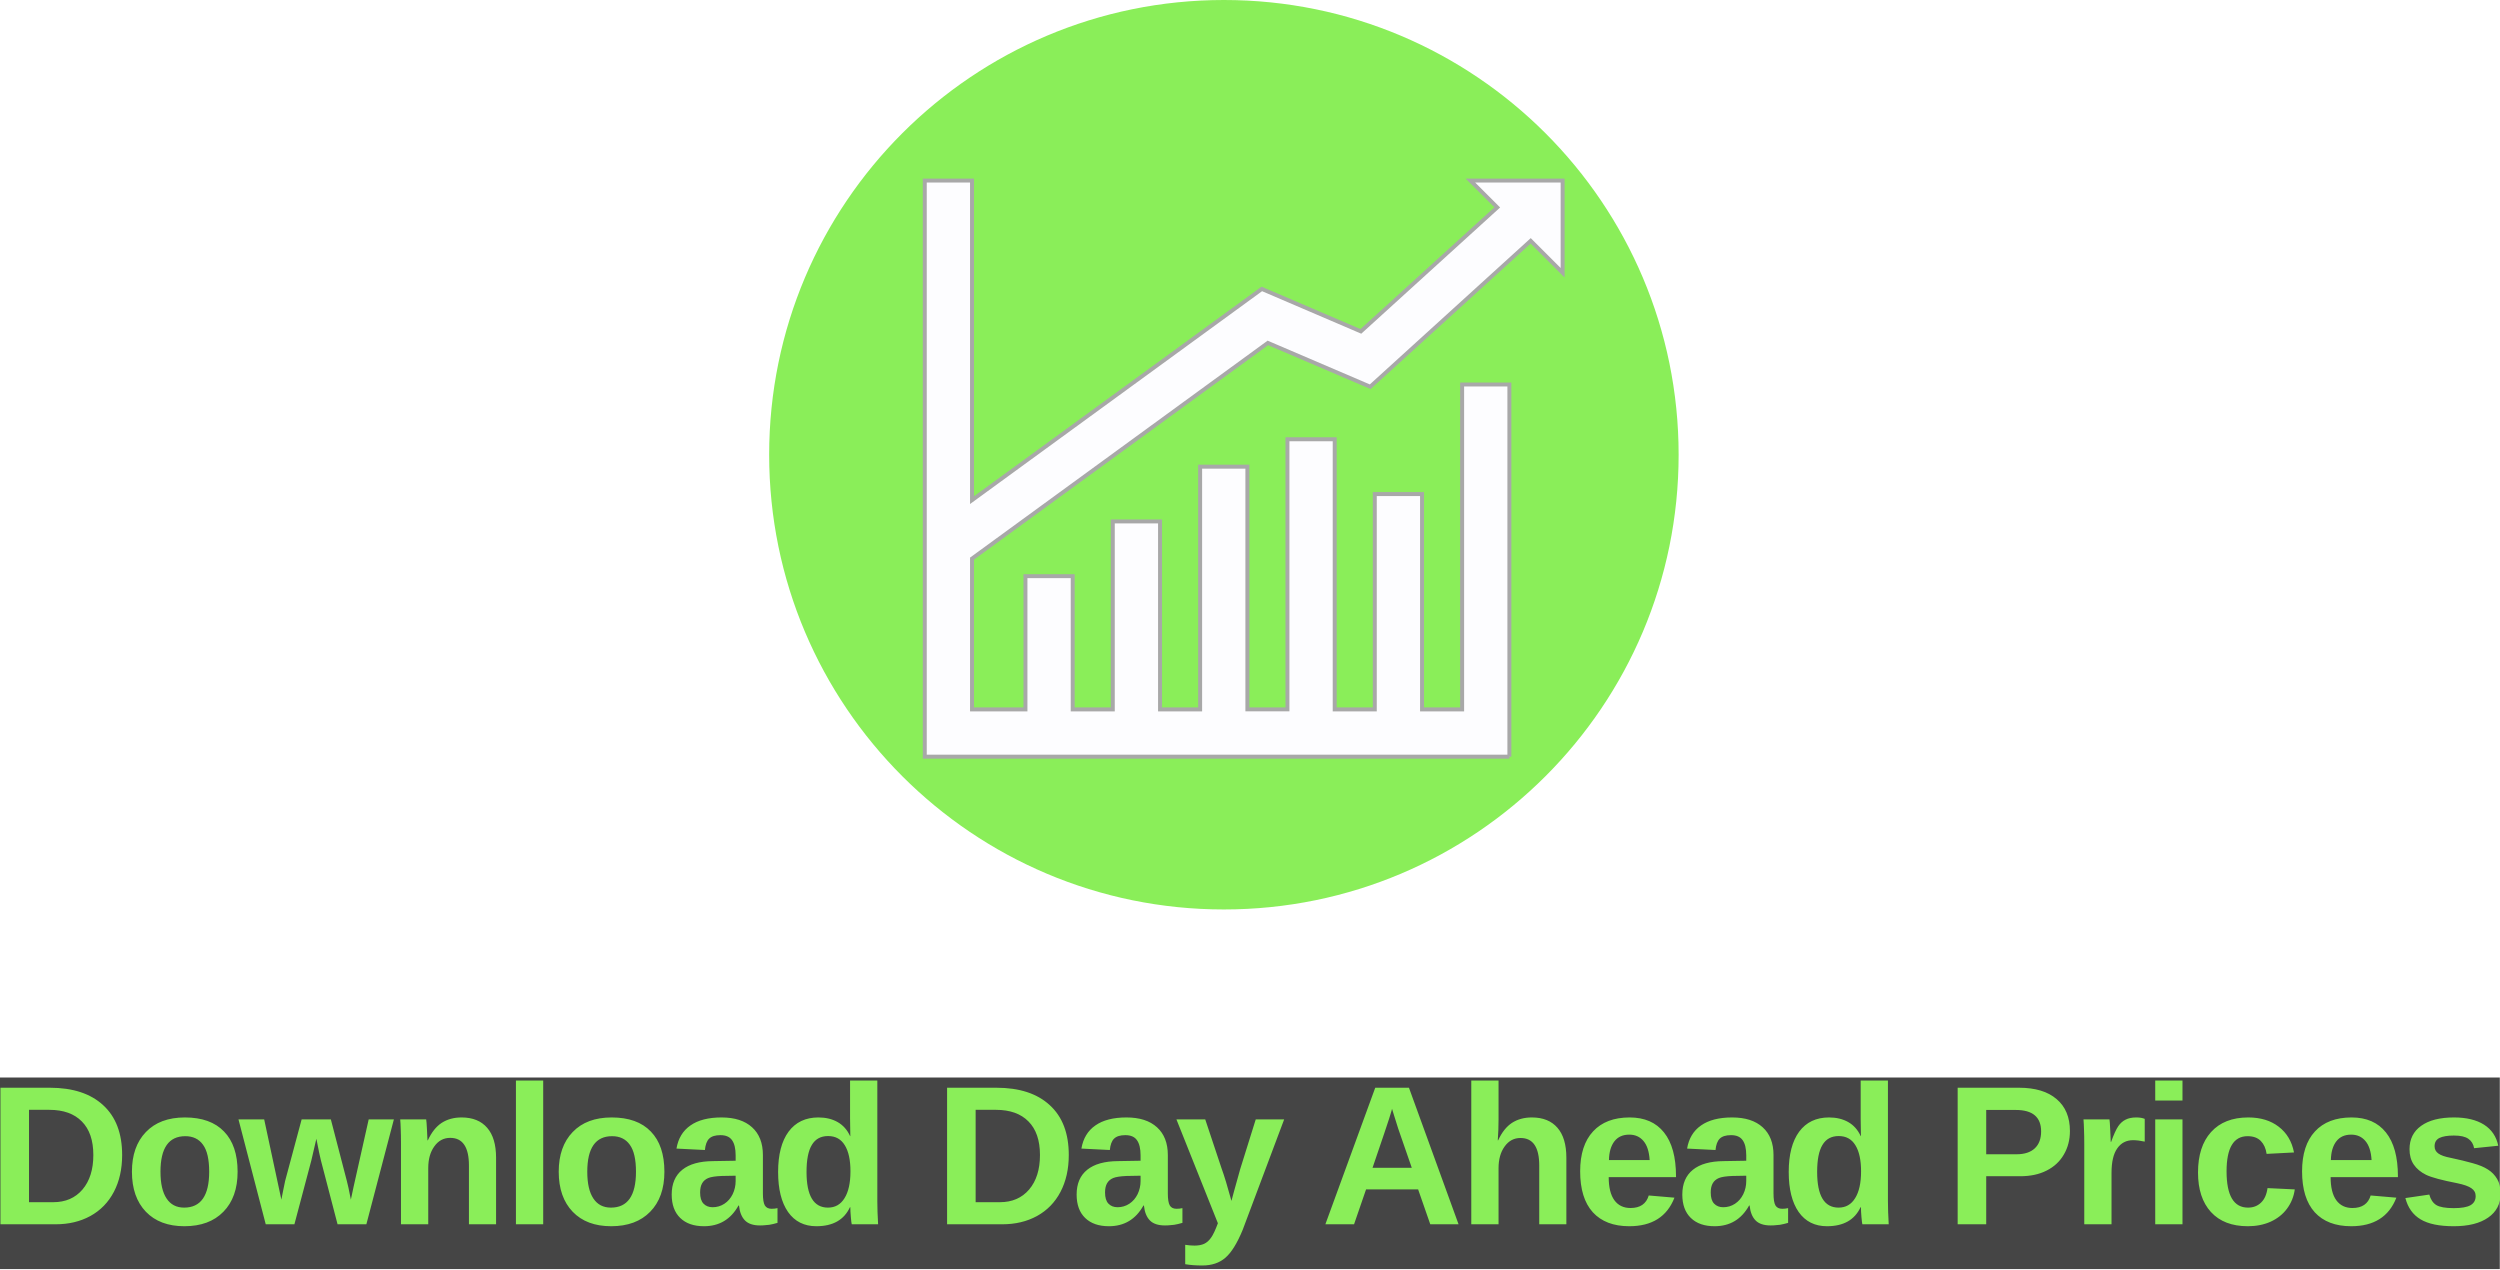
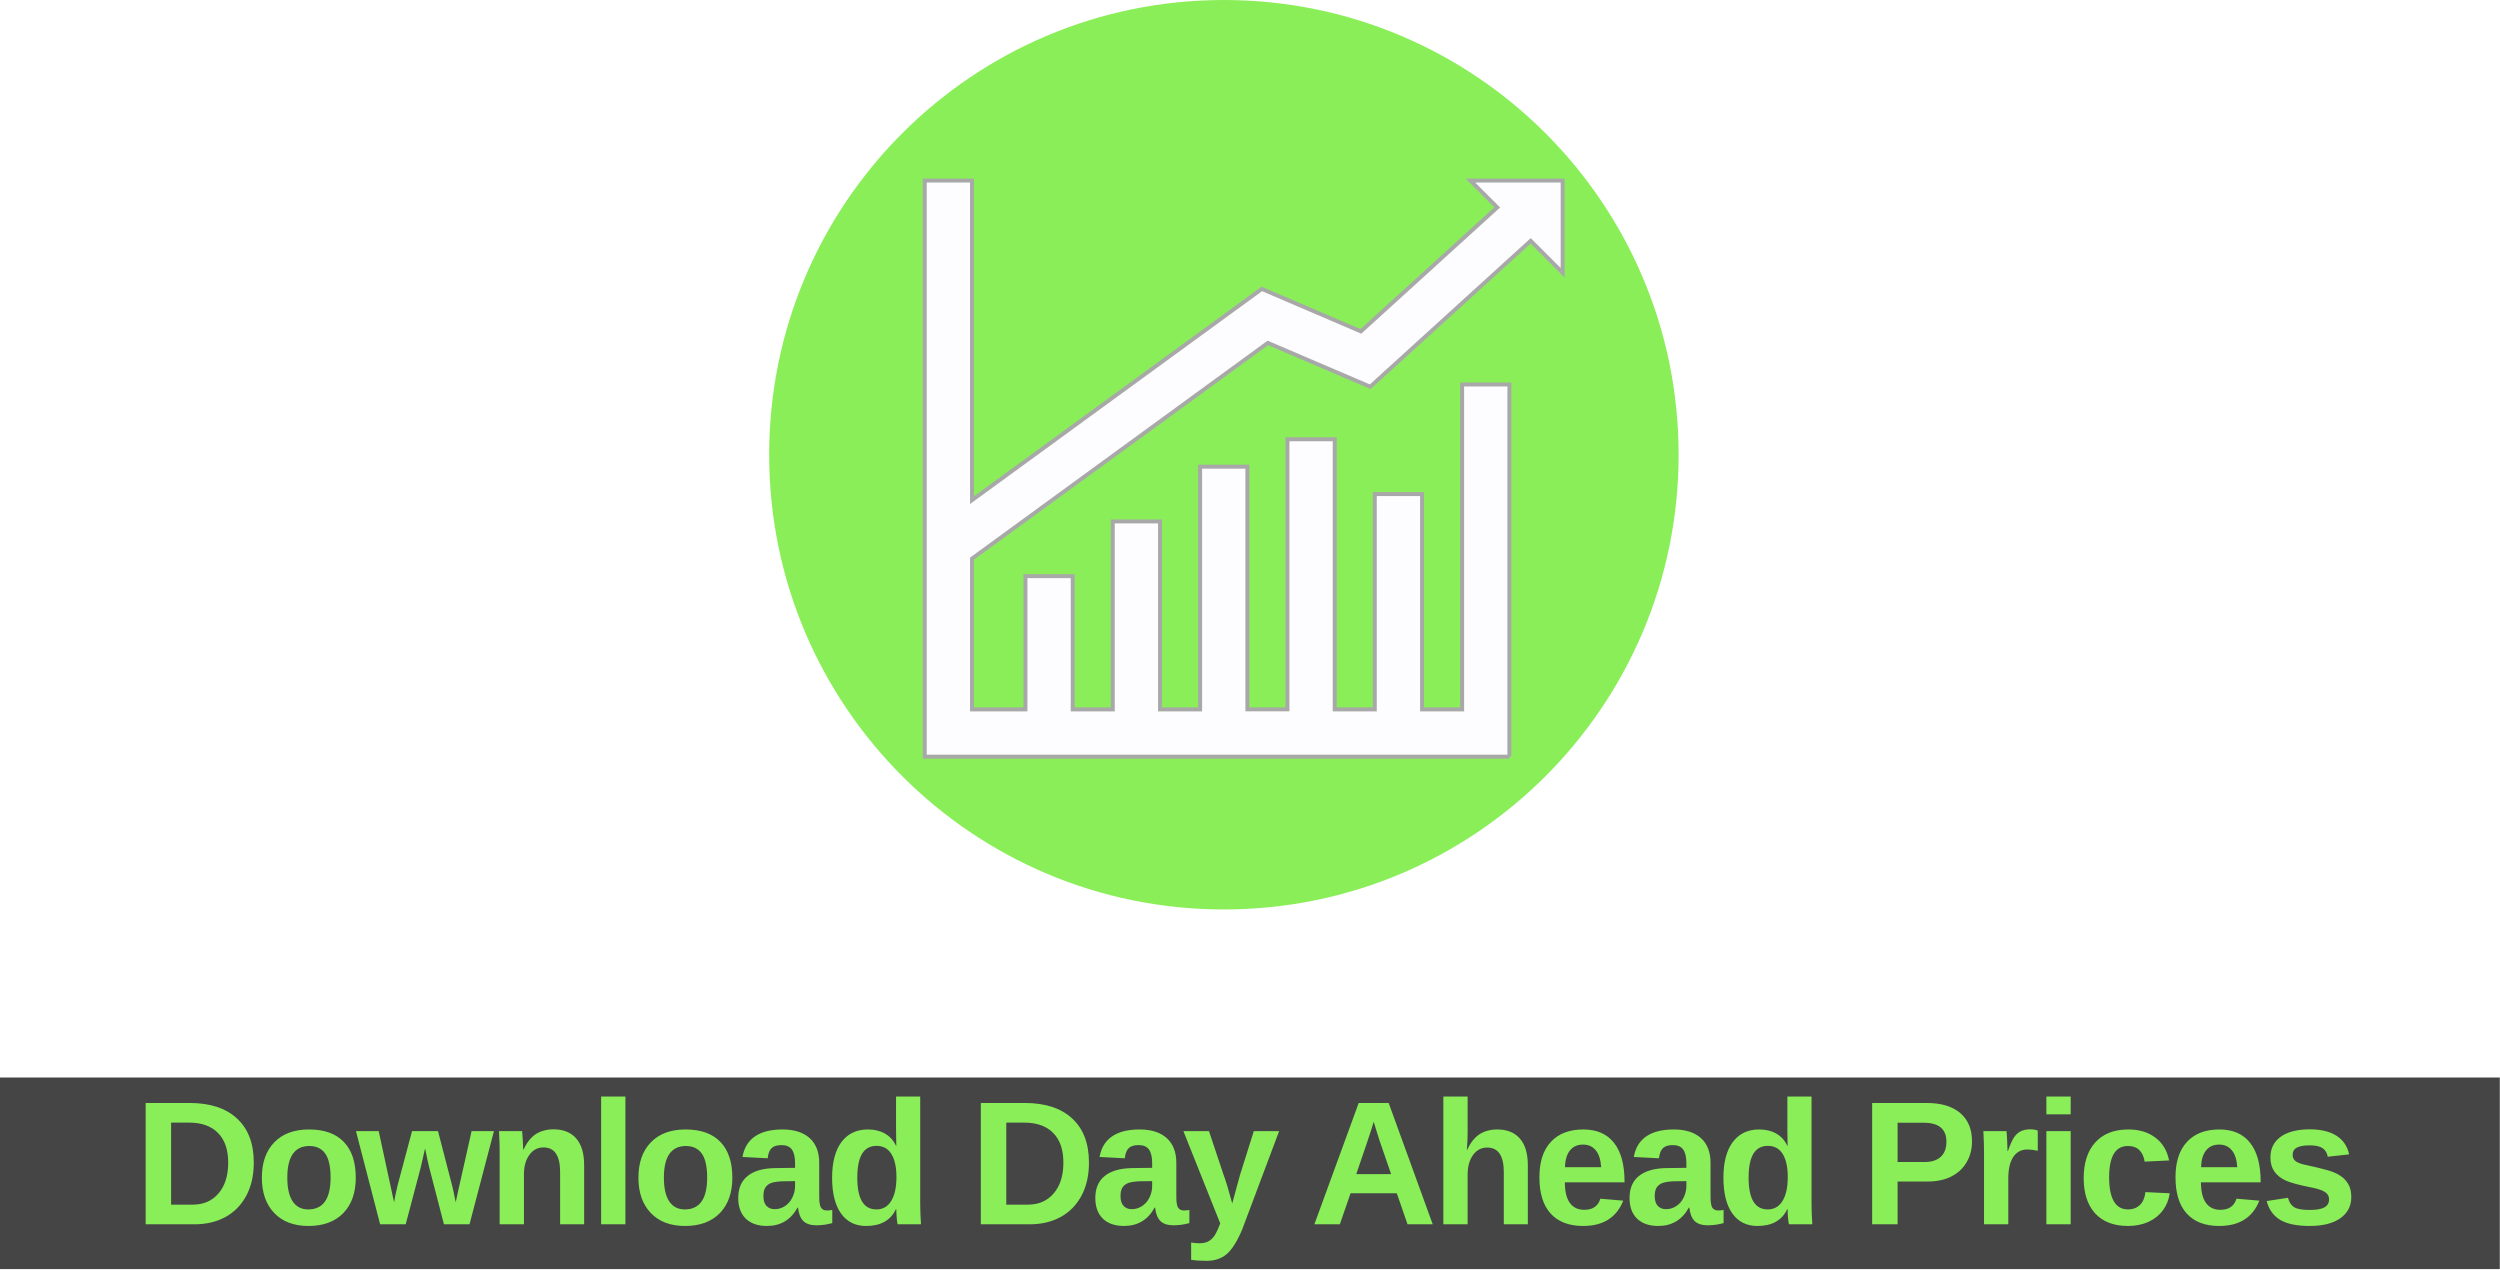
<svg xmlns="http://www.w3.org/2000/svg" version="1.1" id="Capa_1" x="0px" y="0px" viewBox="0 0 302.377 153.497" xml:space="preserve" width="302.377" height="153.497">
  <defs id="defs4209" />
  <rect y="130.326" x="0" height="23.171" width="302.352" id="rect1225" style="font-style:normal;font-variant:normal;font-weight:normal;font-stretch:normal;font-size:13.333px;line-height:1.25;font-family:Arial;-inkscape-font-specification:'Arial, Normal';font-variant-ligatures:normal;font-variant-caps:normal;font-variant-numeric:normal;font-feature-settings:normal;text-align:start;letter-spacing:-0.072px;word-spacing:0px;writing-mode:lr-tb;text-anchor:start;opacity:1;fill:#454545;fill-opacity:1;fill-rule:evenodd;stroke:none;stroke-width:8.566;stroke-linecap:round;stroke-linejoin:round;stroke-miterlimit:4;stroke-dasharray:none;stroke-dashoffset:0;stroke-opacity:1;paint-order:stroke fill markers" />
  <circle id="circle3" r="55" cy="55" cx="148.031" style="fill:#8aee59;fill-opacity:1" />
  <g id="g4174" transform="matrix(0.4788729,0,0,0.4788729,111.851,18.10537)" style="fill:#fdfdff;fill-opacity:1;stroke:#a8a8a8;stroke-opacity:1">
    <path style="fill:#fdfdff;fill-opacity:1;stroke:#a8a8a8;stroke-opacity:1" d="M 147.668,153.307 H 0 V 7.799 H 11.934 V 88.513 L 85.13,35.169 110.149,45.891 144.596,14.577 137.812,7.799 h 23.295 V 31.088 L 153.04,23.021 112.507,59.872 86.657,48.803 11.934,103.281 v 38.087 H 25.431 V 107.72 h 11.934 v 33.647 H 47.49 V 93.889 h 11.934 v 47.478 H 69.55 v -61.31 h 11.934 v 61.304 h 10.12 V 73.136 h 11.934 v 68.231 h 10.126 V 86.979 h 11.934 v 54.388 h 10.126 V 59.305 h 11.934 v 94.002 z" id="path4172" />
  </g>
  <g id="g4176" transform="translate(65.77226,-23.84588)">
</g>
  <g id="g4178" transform="translate(65.77226,-23.84588)">
</g>
  <g id="g4180" transform="translate(65.77226,-23.84588)">
</g>
  <g id="g4182" transform="translate(65.77226,-23.84588)">
</g>
  <g id="g4184" transform="translate(65.77226,-23.84588)">
</g>
  <g id="g4186" transform="translate(65.77226,-23.84588)">
</g>
  <g id="g4188" transform="translate(65.77226,-23.84588)">
</g>
  <g id="g4190" transform="translate(65.77226,-23.84588)">
</g>
  <g id="g4192" transform="translate(65.77226,-23.84588)">
</g>
  <g id="g4194" transform="translate(65.77226,-23.84588)">
</g>
  <g id="g4196" transform="translate(65.77226,-23.84588)">
</g>
  <g id="g4198" transform="translate(65.77226,-23.84588)">
</g>
  <g id="g4200" transform="translate(65.77226,-23.84588)">
</g>
  <g id="g4202" transform="translate(65.77226,-23.84588)">
</g>
  <g id="g4204" transform="translate(65.77226,-23.84588)">
</g>
  <g id="Artboard" transform="translate(103.5542,-163.3541)">
</g>
  <g aria-label="Download Historical Wind Data" style="font-style:normal;font-variant:normal;font-weight:normal;font-stretch:normal;font-size:13.333px;line-height:1.25;font-family:Arial;-inkscape-font-specification:'Arial, Normal';font-variant-ligatures:normal;font-variant-caps:normal;font-variant-numeric:normal;font-feature-settings:normal;text-align:start;letter-spacing:0px;word-spacing:0px;writing-mode:lr-tb;text-anchor:start;fill:#000000;fill-opacity:1;stroke:none" id="text4854" transform="translate(-190.8953,-275.6904)" />
-   <text xml:space="preserve" style="font-style:normal;font-variant:normal;font-weight:bold;font-stretch:normal;font-size:24px;line-height:1.25;font-family:Arial;-inkscape-font-specification:'Arial, Bold';font-variant-ligatures:normal;font-variant-caps:normal;font-variant-numeric:normal;font-feature-settings:normal;text-align:start;letter-spacing:-0.76px;word-spacing:0px;writing-mode:lr-tb;text-anchor:start;fill:#8aee59;fill-opacity:1;stroke:none" id="text846" y="148.077" x="-1.555">
-     <tspan id="tspan844" x="-1.555" y="148.077">Download Day Ahead Prices</tspan>
+   <text xml:space="preserve" style="font-style:normal;font-variant:normal;font-weight:bold;font-stretch:normal;font-size:21.333px;line-height:1.25;font-family:Arial;-inkscape-font-specification:'Arial, Bold';font-variant-ligatures:normal;font-variant-caps:normal;font-variant-numeric:normal;font-feature-settings:normal;text-align:start;letter-spacing:-0.76px;word-spacing:0px;writing-mode:lr-tb;text-anchor:start;fill:#8aee59;fill-opacity:1;stroke:none" id="text846" y="148.077" x="16.194">
+     <tspan id="tspan844" x="16.194" y="148.077">Download Day Ahead Prices</tspan>
  </text>
  <g id="Artboard-3" transform="translate(267.5555,-170.1706)">
</g>
</svg>
